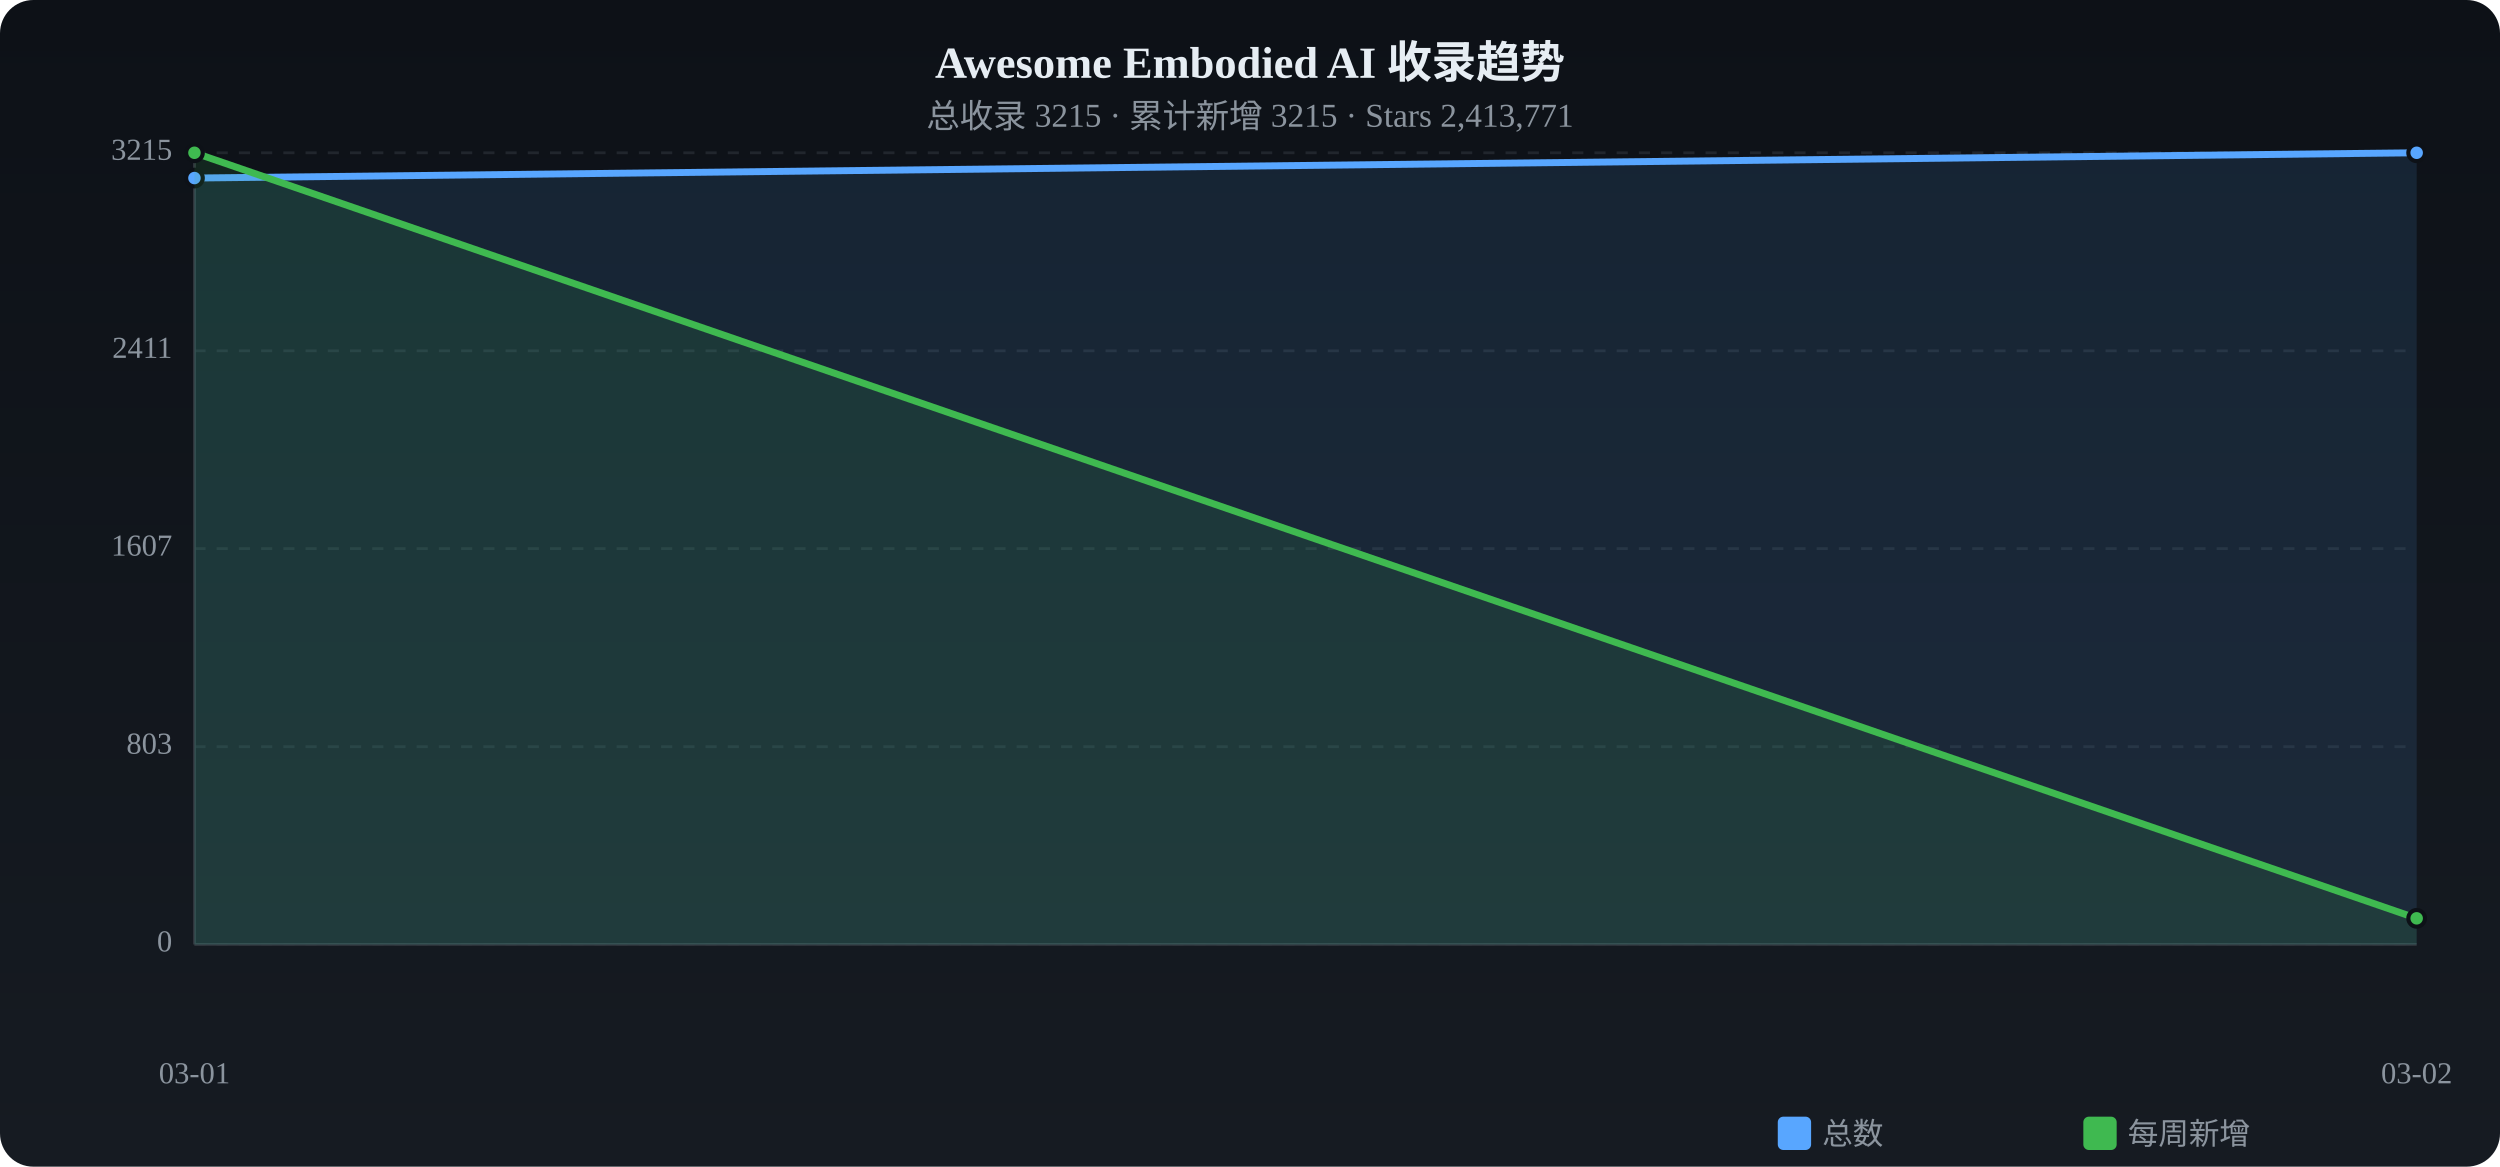
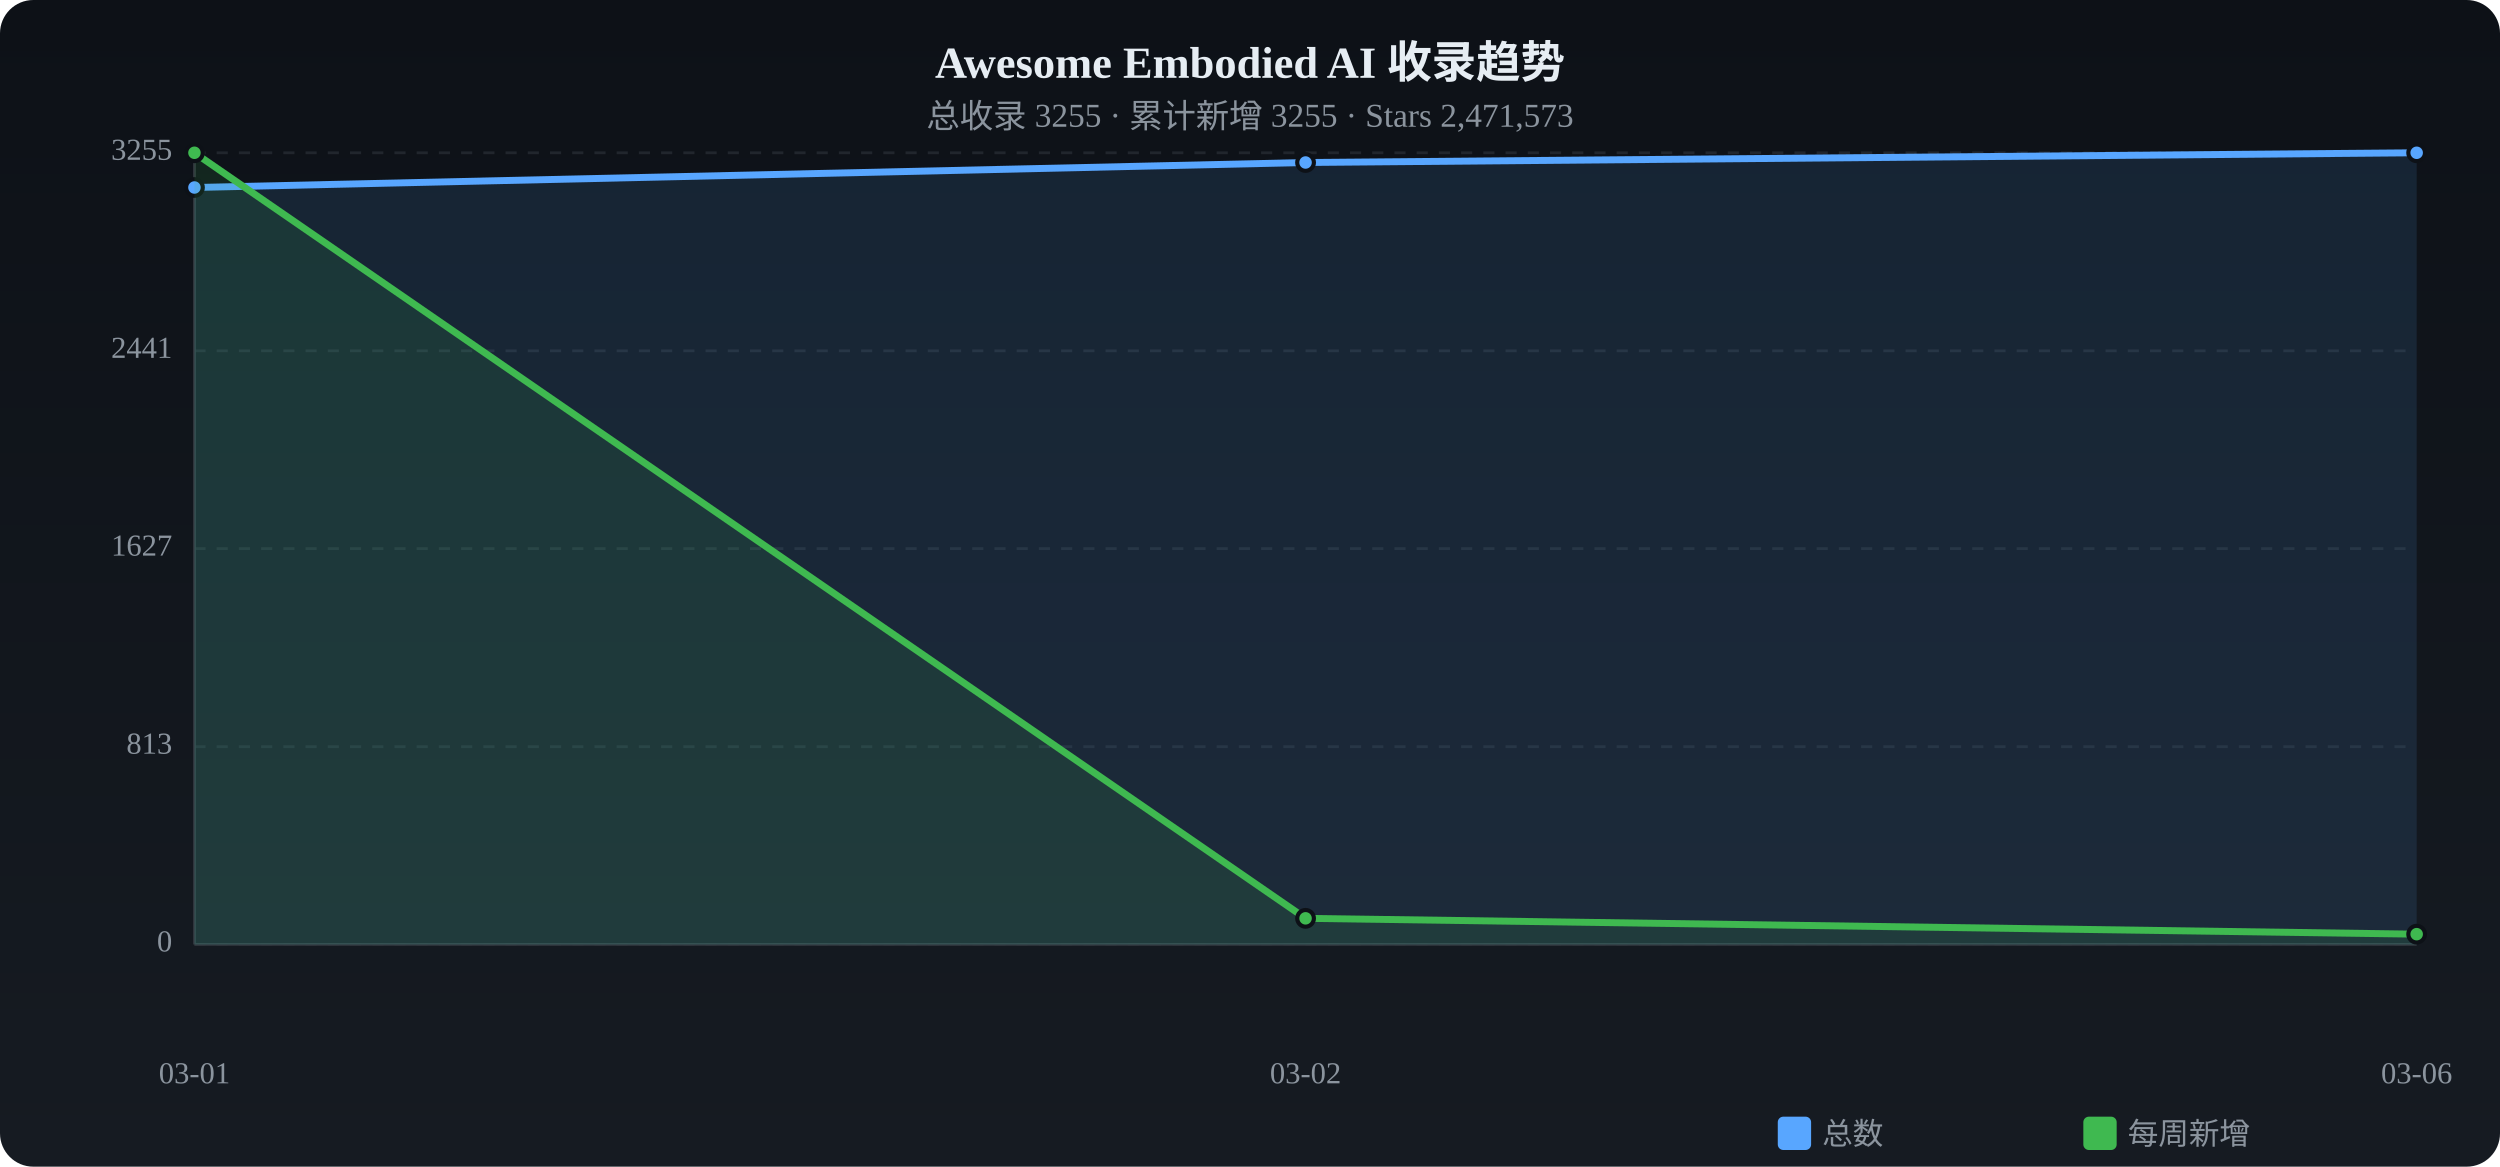
<svg xmlns="http://www.w3.org/2000/svg" viewBox="0 0 900 420" width="900" height="420">
  <defs>
    <linearGradient id="tbg" x1="0%" y1="0%" x2="0%" y2="100%">
      <stop offset="0%" stop-color="#0d1117" />
      <stop offset="100%" stop-color="#161b22" />
    </linearGradient>
  </defs>
  <rect width="900" height="420" rx="12" fill="url(#tbg)" />
  <text x="450.0" y="28" text-anchor="middle" fill="#e6edf3" font-size="16" font-weight="bold">Awesome Embodied AI 收录趋势</text>
-   <text x="450.0" y="46" text-anchor="middle" fill="#8b949e" font-size="12">总收录 3215 · 累计新增 3215 · Stars 2,413,771</text>
+   <text x="450.0" y="46" text-anchor="middle" fill="#8b949e" font-size="12">总收录 3255 · 累计新增 3255 · Stars 2,471,573</text>
  <text x="62" y="340.0" text-anchor="end" fill="#8b949e" font-size="11" dominant-baseline="middle">0</text>
  <line x1="70" y1="340.0" x2="870" y2="340.0" stroke="#21262d" stroke-dasharray="4 4" />
-   <text x="62" y="268.8" text-anchor="end" fill="#8b949e" font-size="11" dominant-baseline="middle">803</text>
+   <text x="62" y="268.8" text-anchor="end" fill="#8b949e" font-size="11" dominant-baseline="middle">813</text>
  <line x1="70" y1="268.8" x2="870" y2="268.8" stroke="#21262d" stroke-dasharray="4 4" />
-   <text x="62" y="197.5" text-anchor="end" fill="#8b949e" font-size="11" dominant-baseline="middle">1607</text>
+   <text x="62" y="197.5" text-anchor="end" fill="#8b949e" font-size="11" dominant-baseline="middle">1627</text>
  <line x1="70" y1="197.5" x2="870" y2="197.5" stroke="#21262d" stroke-dasharray="4 4" />
-   <text x="62" y="126.3" text-anchor="end" fill="#8b949e" font-size="11" dominant-baseline="middle">2411</text>
+   <text x="62" y="126.3" text-anchor="end" fill="#8b949e" font-size="11" dominant-baseline="middle">2441</text>
  <line x1="70" y1="126.3" x2="870" y2="126.3" stroke="#21262d" stroke-dasharray="4 4" />
-   <text x="62" y="55.0" text-anchor="end" fill="#8b949e" font-size="11" dominant-baseline="middle">3215</text>
+   <text x="62" y="55.0" text-anchor="end" fill="#8b949e" font-size="11" dominant-baseline="middle">3255</text>
  <line x1="70" y1="55.0" x2="870" y2="55.0" stroke="#21262d" stroke-dasharray="4 4" />
  <line x1="70" y1="55" x2="70" y2="340" stroke="#30363d" />
  <line x1="70" y1="340" x2="870" y2="340" stroke="#30363d" />
-   <path d="M70.0,64.1 L870.0,55.0 L870.0,340 L70.0,340 Z" fill="#58a6ff" opacity="0.12" />
-   <polyline points="70.0,64.1 870.0,55.0" fill="none" stroke="#58a6ff" stroke-width="2.5" stroke-linecap="round" stroke-linejoin="round" />
-   <circle cx="70.0" cy="64.1" r="3" fill="#58a6ff" stroke="#0d1117" stroke-width="1.5" />
+   <path d="M70.0,67.5 L470.0,58.5 L870.0,55.0 L870.0,340 L70.0,340 Z" fill="#58a6ff" opacity="0.12" />
+   <polyline points="70.0,67.5 470.0,58.5 870.0,55.0" fill="none" stroke="#58a6ff" stroke-width="2.5" stroke-linecap="round" stroke-linejoin="round" />
+   <circle cx="70.0" cy="67.5" r="3" fill="#58a6ff" stroke="#0d1117" stroke-width="1.5" />
+   <circle cx="470.0" cy="58.5" r="3" fill="#58a6ff" stroke="#0d1117" stroke-width="1.5" />
  <circle cx="870.0" cy="55.0" r="3" fill="#58a6ff" stroke="#0d1117" stroke-width="1.5" />
-   <path d="M70.0,55.0 L870.0,330.6 L870.0,340 L70.0,340 Z" fill="#3fb950" opacity="0.12" />
-   <polyline points="70.0,55.0 870.0,330.6" fill="none" stroke="#3fb950" stroke-width="2.5" stroke-linecap="round" stroke-linejoin="round" />
+   <path d="M70.0,55.0 L470.0,330.6 L870.0,336.3 L870.0,340 L70.0,340 Z" fill="#3fb950" opacity="0.12" />
+   <polyline points="70.0,55.0 470.0,330.6 870.0,336.3" fill="none" stroke="#3fb950" stroke-width="2.5" stroke-linecap="round" stroke-linejoin="round" />
  <circle cx="70.0" cy="55.0" r="3" fill="#3fb950" stroke="#0d1117" stroke-width="1.5" />
-   <circle cx="870.0" cy="330.6" r="3" fill="#3fb950" stroke="#0d1117" stroke-width="1.5" />
+   <circle cx="470.0" cy="330.6" r="3" fill="#3fb950" stroke="#0d1117" stroke-width="1.5" />
+   <circle cx="870.0" cy="336.3" r="3" fill="#3fb950" stroke="#0d1117" stroke-width="1.5" />
  <text x="70.0" y="390" text-anchor="middle" fill="#8b949e" font-size="11">03-01</text>
-   <text x="870.0" y="390" text-anchor="middle" fill="#8b949e" font-size="11">03-02</text>
+   <text x="470.0" y="390" text-anchor="middle" fill="#8b949e" font-size="11">03-02</text>
+   <text x="870.0" y="390" text-anchor="middle" fill="#8b949e" font-size="11">03-06</text>
  <rect x="640" y="402" width="12" height="12" rx="2" fill="#58a6ff" />
  <text x="656" y="412" fill="#8b949e" font-size="11">总数</text>
  <rect x="750" y="402" width="12" height="12" rx="2" fill="#3fb950" />
  <text x="766" y="412" fill="#8b949e" font-size="11">每周新增</text>
</svg>
